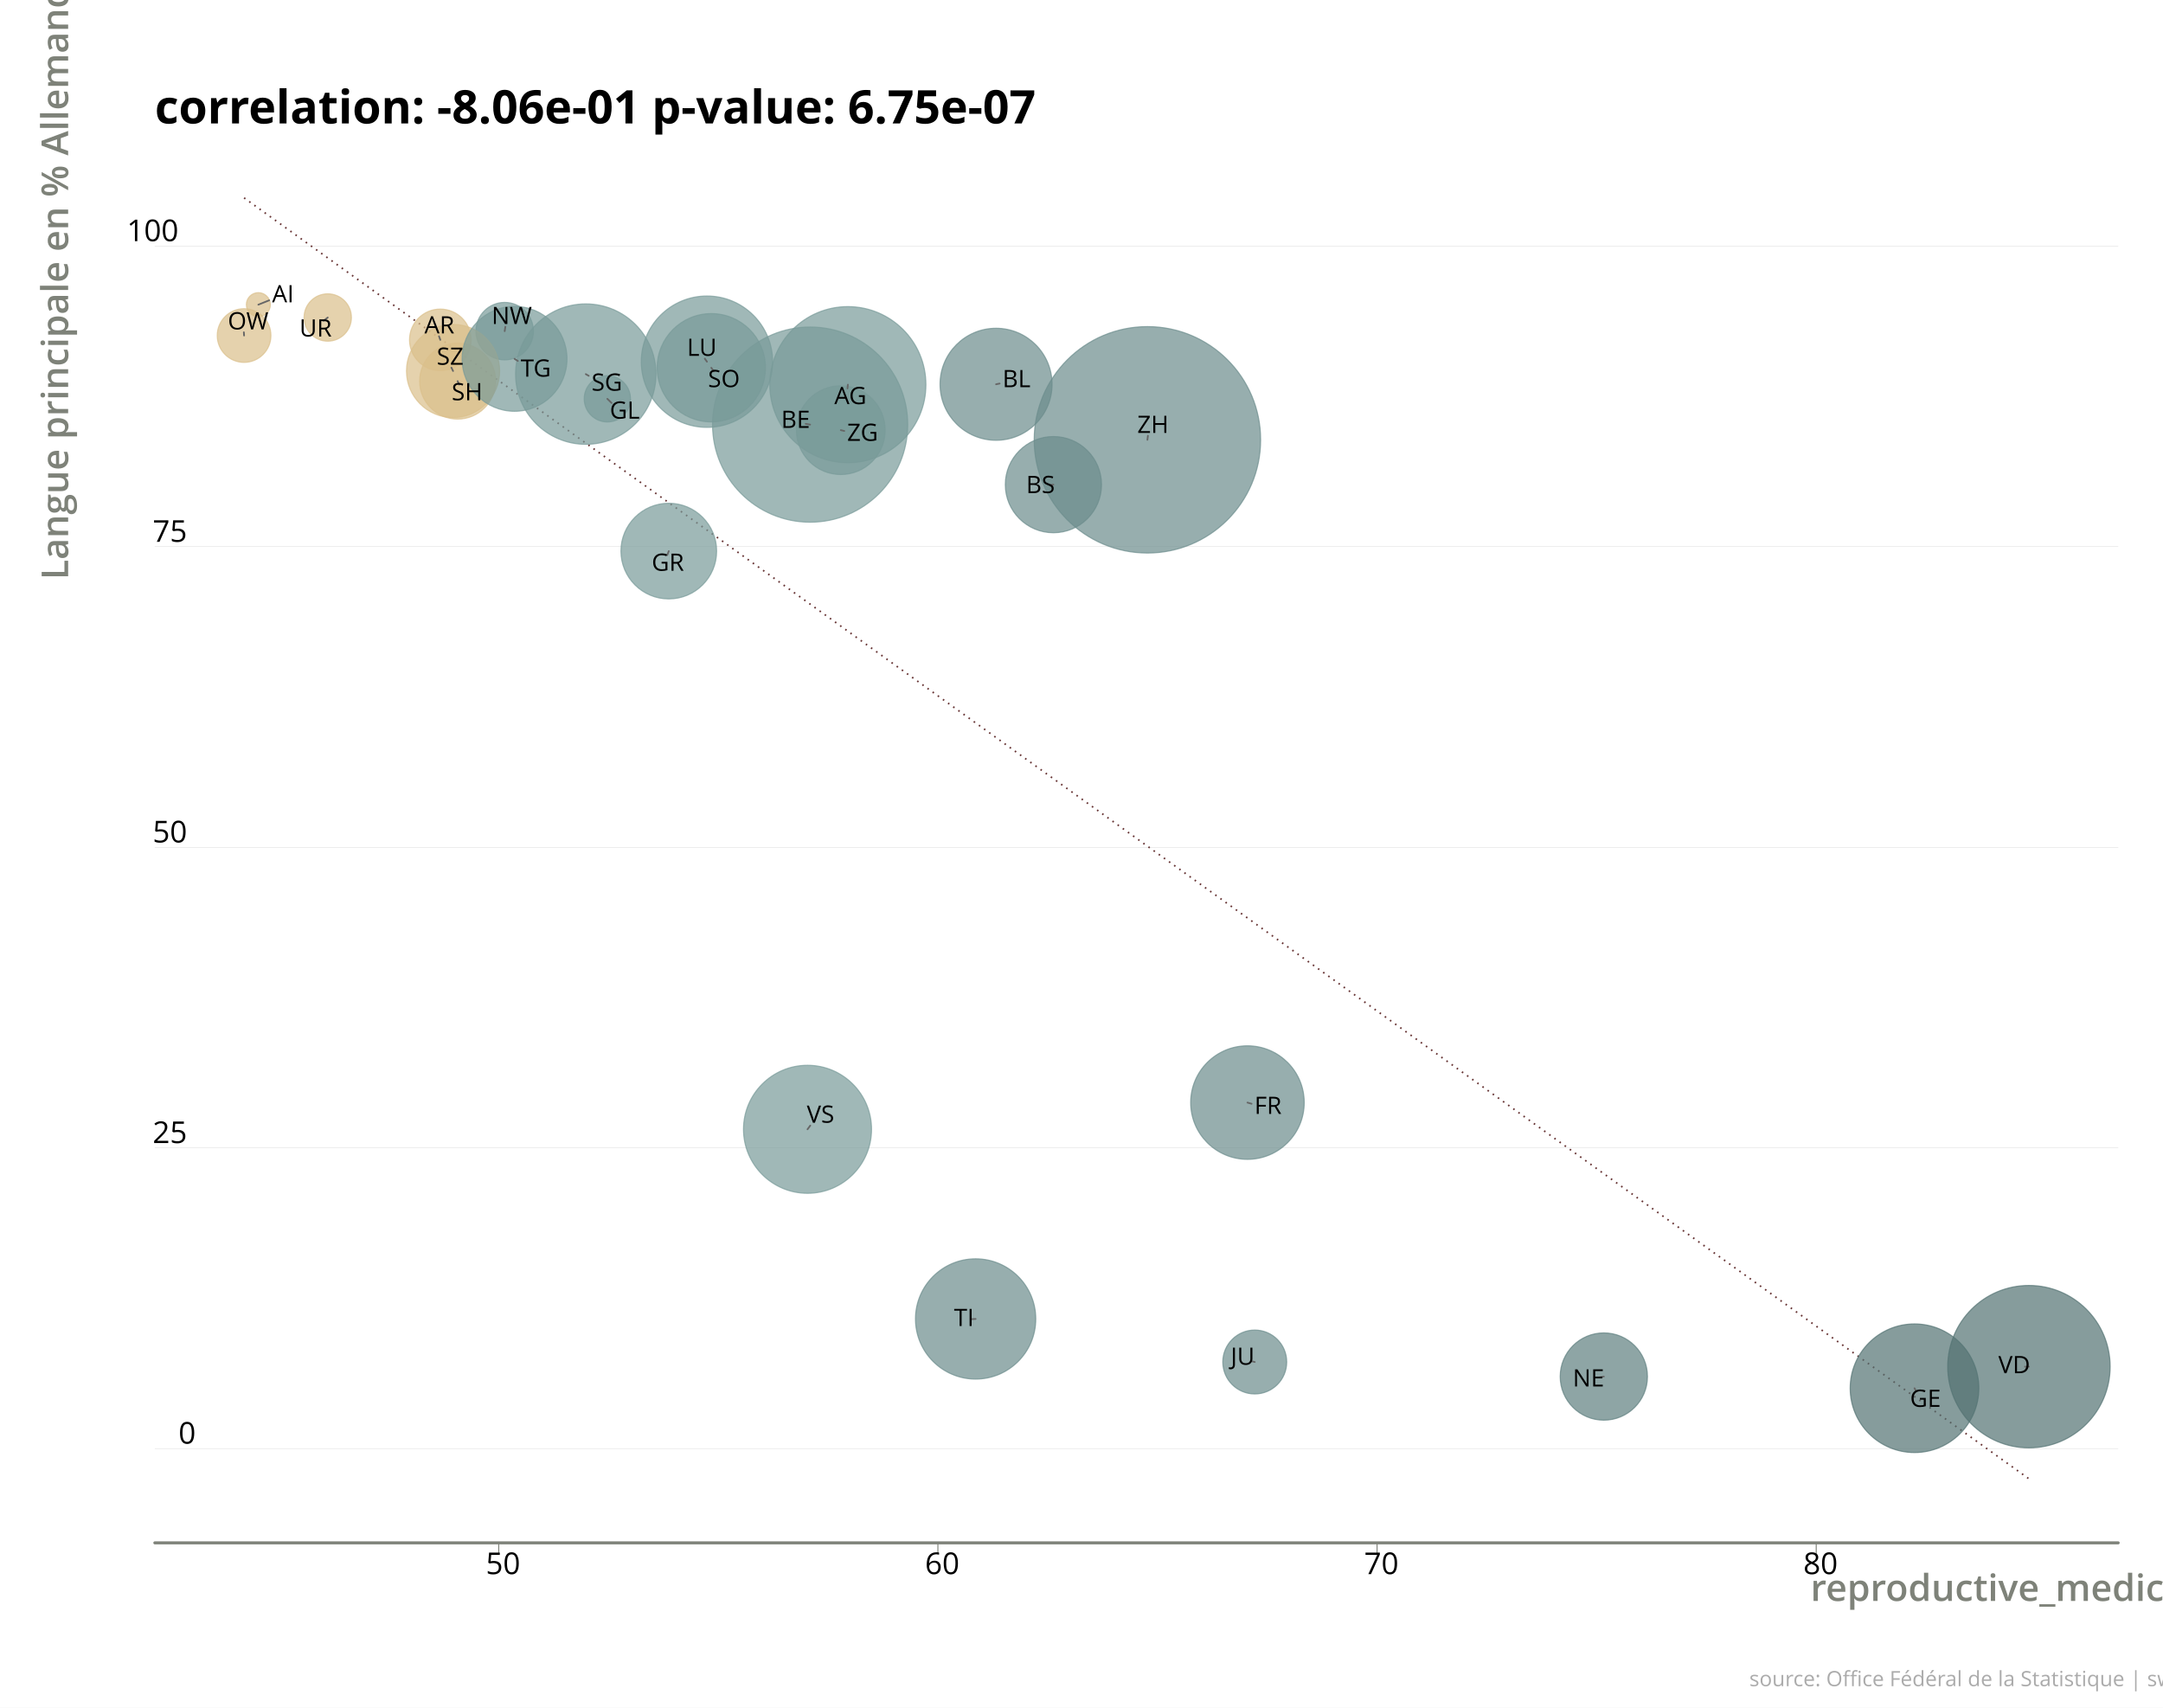
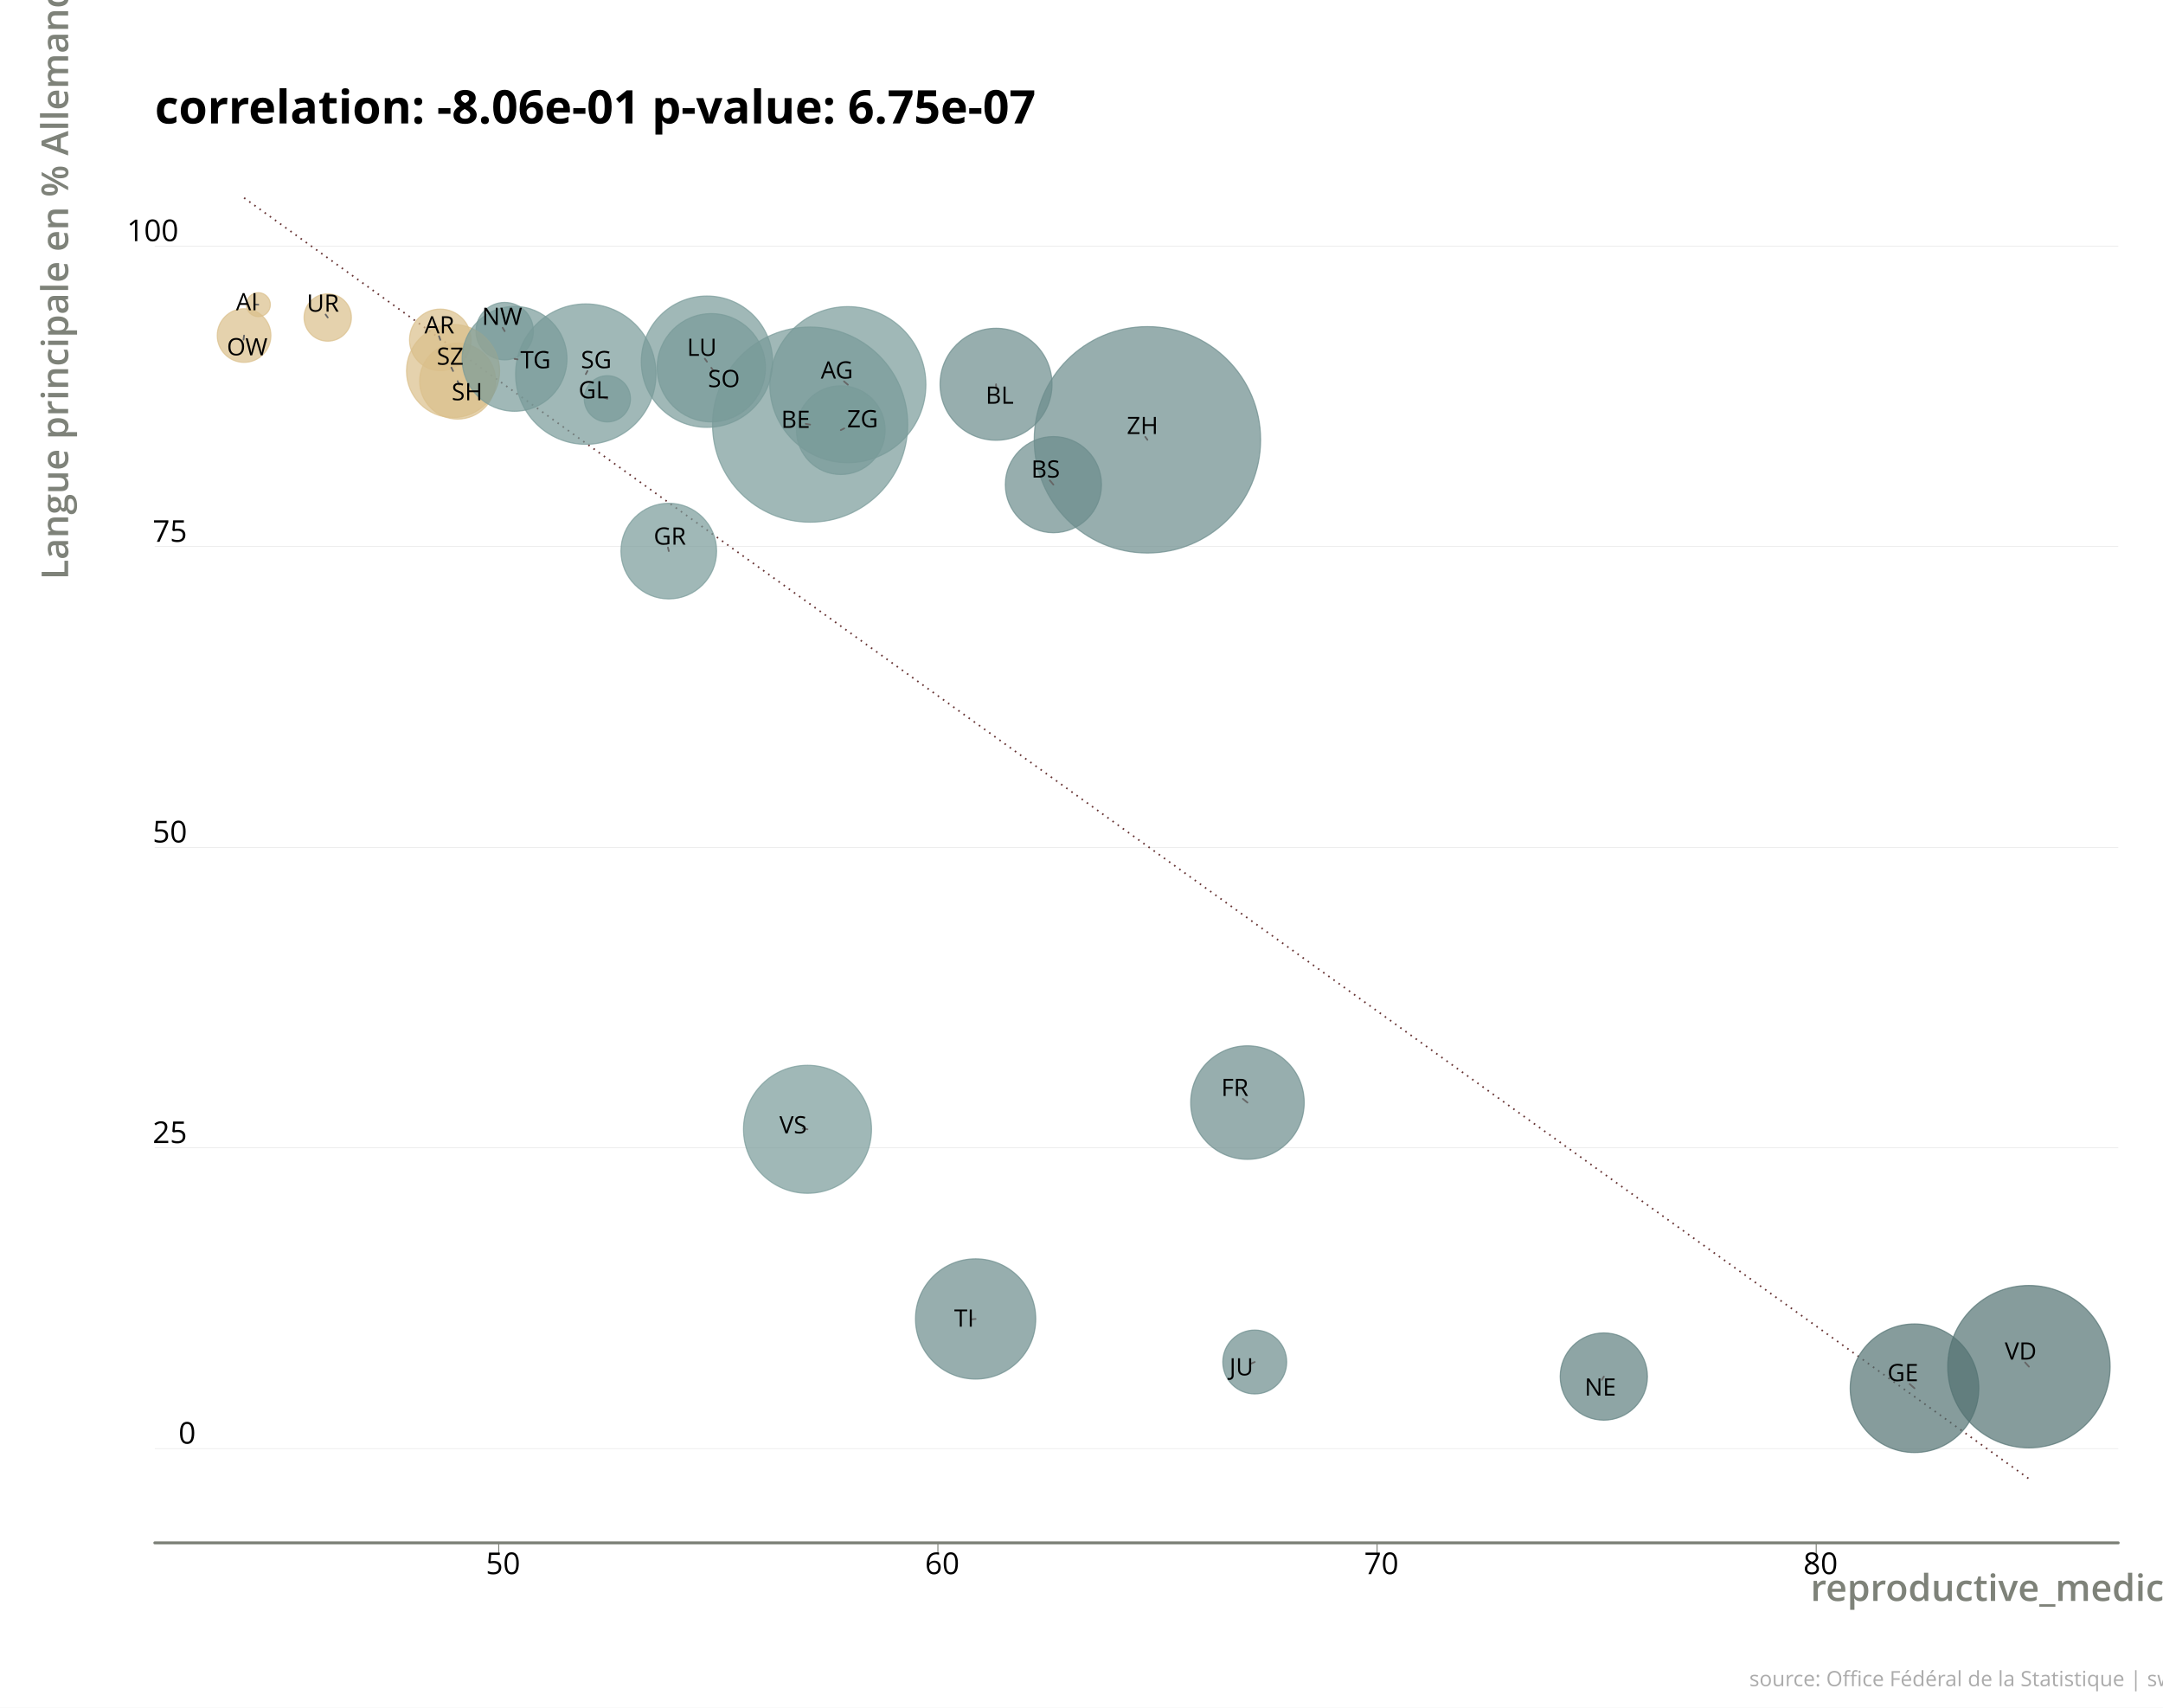
<svg xmlns="http://www.w3.org/2000/svg" viewBox="0 0 1368.00 1080.00">
  <defs>
    <style type="text/css">
    line, polyline, path, rect, circle {
      fill: none;
      stroke: #000000;
      stroke-linecap: round;
      stroke-linejoin: round;
      stroke-miterlimit: 10.00;
    }
  </style>
  </defs>
  <rect width="100%" height="100%" style="stroke: none; fill: #FFFFFF;" />
  <polyline points="97.93,916.08 1339.65,916.08 " style="stroke-width: 0.21; stroke: #D3D3D3;" />
  <polyline points="97.93,725.95 1339.65,725.95 " style="stroke-width: 0.21; stroke: #D3D3D3;" />
  <polyline points="97.93,535.83 1339.65,535.83 " style="stroke-width: 0.21; stroke: #D3D3D3;" />
  <polyline points="97.93,345.71 1339.65,345.71 " style="stroke-width: 0.21; stroke: #D3D3D3;" />
  <polyline points="97.93,155.59 1339.65,155.59 " style="stroke-width: 0.21; stroke: #D3D3D3;" />
  <polyline points="154.37,125.15 168.66,135.40 182.95,145.65 197.24,155.91 211.53,166.16 225.82,176.42 240.11,186.67 254.40,196.93 268.68,207.18 282.97,217.43 297.26,227.69 311.55,237.94 325.84,248.20 340.13,258.45 354.42,268.70 368.71,278.96 383.00,289.21 397.29,299.47 411.58,309.72 425.86,319.98 440.15,330.23 454.44,340.48 468.73,350.74 483.02,360.99 497.31,371.25 511.60,381.50 525.89,391.75 540.18,402.01 554.47,412.26 568.76,422.52 583.05,432.77 597.33,443.03 611.62,453.28 625.91,463.53 640.20,473.79 654.49,484.04 668.78,494.30 683.07,504.55 697.36,514.80 711.65,525.06 725.94,535.31 740.23,545.57 754.51,555.82 768.80,566.07 783.09,576.33 797.38,586.58 811.67,596.84 825.96,607.09 840.25,617.35 854.54,627.60 868.83,637.85 883.12,648.11 897.41,658.36 911.69,668.62 925.98,678.87 940.27,689.12 954.56,699.38 968.85,709.63 983.14,719.89 997.43,730.14 1011.72,740.40 1026.01,750.65 1040.30,760.90 1054.59,771.16 1068.87,781.41 1083.16,791.67 1097.45,801.92 1111.74,812.17 1126.03,822.43 1140.32,832.68 1154.61,842.94 1168.90,853.19 1183.19,863.45 1197.48,873.70 1211.77,883.95 1226.06,894.21 1240.34,904.46 1254.63,914.72 1268.92,924.97 1283.21,935.22 " style="stroke-width: 1.07; stroke: #663333; stroke-dasharray: 1,3; stroke-linecap: butt;" />
  <circle cx="536.23" cy="243.27" r="37.02pt" style="stroke-width: 0.71; stroke: #789A99; stroke-opacity: 0.70; fill: #789A99; fill-opacity: 0.70;" />
  <circle cx="163.40" cy="192.67" r="5.69pt" style="stroke-width: 0.71; stroke: #DBBF8B; stroke-opacity: 0.70; fill: #DBBF8B; fill-opacity: 0.70;" />
  <circle cx="278.47" cy="214.94" r="14.60pt" style="stroke-width: 0.71; stroke: #DBBF8B; stroke-opacity: 0.70; fill: #DBBF8B; fill-opacity: 0.70;" />
  <circle cx="512.37" cy="268.53" r="46.29pt" style="stroke-width: 0.71; stroke: #789A99; stroke-opacity: 0.70; fill: #789A99; fill-opacity: 0.70;" />
  <circle cx="629.96" cy="243.02" r="26.56pt" style="stroke-width: 0.71; stroke: #6C8C8C; stroke-opacity: 0.70; fill: #6C8C8C; fill-opacity: 0.70;" />
  <circle cx="666.24" cy="306.50" r="22.81pt" style="stroke-width: 0.71; stroke: #6C8C8C; stroke-opacity: 0.70; fill: #6C8C8C; fill-opacity: 0.70;" />
  <circle cx="788.96" cy="697.29" r="26.92pt" style="stroke-width: 0.71; stroke: #6C8C8C; stroke-opacity: 0.70; fill: #6C8C8C; fill-opacity: 0.70;" />
  <circle cx="1210.84" cy="877.95" r="30.50pt" style="stroke-width: 0.71; stroke: #537373; stroke-opacity: 0.70; fill: #537373; fill-opacity: 0.70;" />
  <circle cx="384.12" cy="252.22" r="10.97pt" style="stroke-width: 0.71; stroke: #789A99; stroke-opacity: 0.70; fill: #789A99; fill-opacity: 0.70;" />
  <circle cx="422.98" cy="348.52" r="22.69pt" style="stroke-width: 0.71; stroke: #789A99; stroke-opacity: 0.70; fill: #789A99; fill-opacity: 0.70;" />
  <circle cx="793.58" cy="861.36" r="15.15pt" style="stroke-width: 0.71; stroke: #6C8C8C; stroke-opacity: 0.70; fill: #6C8C8C; fill-opacity: 0.70;" />
  <circle cx="447.12" cy="228.74" r="31.15pt" style="stroke-width: 0.71; stroke: #789A99; stroke-opacity: 0.70; fill: #789A99; fill-opacity: 0.70;" />
  <circle cx="1014.35" cy="870.55" r="20.69pt" style="stroke-width: 0.71; stroke: #5F7F7F; stroke-opacity: 0.70; fill: #5F7F7F; fill-opacity: 0.70;" />
  <circle cx="319.19" cy="209.42" r="13.63pt" style="stroke-width: 0.71; stroke: #789A99; stroke-opacity: 0.70; fill: #789A99; fill-opacity: 0.70;" />
  <circle cx="154.37" cy="212.20" r="12.73pt" style="stroke-width: 0.71; stroke: #DBBF8B; stroke-opacity: 0.70; fill: #DBBF8B; fill-opacity: 0.70;" />
  <circle cx="370.49" cy="236.60" r="33.30pt" style="stroke-width: 0.71; stroke: #789A99; stroke-opacity: 0.70; fill: #789A99; fill-opacity: 0.70;" />
  <circle cx="289.44" cy="241.03" r="18.02pt" style="stroke-width: 0.71; stroke: #DBBF8B; stroke-opacity: 0.70; fill: #DBBF8B; fill-opacity: 0.70;" />
  <circle cx="449.87" cy="232.57" r="25.68pt" style="stroke-width: 0.71; stroke: #789A99; stroke-opacity: 0.70; fill: #789A99; fill-opacity: 0.70;" />
  <circle cx="286.54" cy="234.63" r="22.09pt" style="stroke-width: 0.71; stroke: #DBBF8B; stroke-opacity: 0.70; fill: #DBBF8B; fill-opacity: 0.70;" />
  <circle cx="325.43" cy="226.94" r="24.87pt" style="stroke-width: 0.71; stroke: #789A99; stroke-opacity: 0.70; fill: #789A99; fill-opacity: 0.70;" />
  <circle cx="617.04" cy="834.13" r="28.52pt" style="stroke-width: 0.71; stroke: #6C8C8C; stroke-opacity: 0.70; fill: #6C8C8C; fill-opacity: 0.70;" />
  <circle cx="207.28" cy="200.79" r="11.23pt" style="stroke-width: 0.71; stroke: #DBBF8B; stroke-opacity: 0.70; fill: #DBBF8B; fill-opacity: 0.70;" />
  <circle cx="1283.21" cy="864.30" r="38.51pt" style="stroke-width: 0.71; stroke: #537373; stroke-opacity: 0.70; fill: #537373; fill-opacity: 0.70;" />
  <circle cx="510.72" cy="714.19" r="30.36pt" style="stroke-width: 0.71; stroke: #789A99; stroke-opacity: 0.70; fill: #789A99; fill-opacity: 0.70;" />
  <circle cx="531.77" cy="272.03" r="21.05pt" style="stroke-width: 0.71; stroke: #789A99; stroke-opacity: 0.70; fill: #789A99; fill-opacity: 0.70;" />
  <circle cx="725.69" cy="278.15" r="53.70pt" style="stroke-width: 0.71; stroke: #6C8C8C; stroke-opacity: 0.70; fill: #6C8C8C; fill-opacity: 0.70;" />
-   <line x1="536.00" y1="245.67" x2="536.23" y2="243.27" style="stroke-width: 1.07; stroke: #666666;" />
-   <text x="527.67" y="255.59" style="font-size: 11.38pt; font-family: Open Sans;">AG</text>
-   <line x1="170.25" y1="189.93" x2="163.40" y2="192.67" style="stroke-width: 1.07; stroke: #666666;" />
-   <text x="172.05" y="191.20" style="font-size: 11.38pt; font-family: Open Sans;">AI</text>
-   <line x1="277.65" y1="212.67" x2="278.47" y2="214.94" style="stroke-width: 1.07; stroke: #666666;" />
-   <text x="268.42" y="210.87" style="font-size: 11.38pt; font-family: Open Sans;">AR</text>
+   <line x1="533.80" y1="241.21" x2="536.23" y2="243.27" style="stroke-width: 1.07; stroke: #666666;" />
+   <text x="519.12" y="239.41" style="font-size: 11.38pt; font-family: Open Sans;">AG</text>
+   <line x1="161.41" y1="192.56" x2="163.40" y2="192.67" style="stroke-width: 1.07; stroke: #666666;" />
+   <text x="149.23" y="196.23" style="font-size: 11.38pt; font-family: Open Sans;">AI</text>
+   <line x1="277.65" y1="212.66" x2="278.47" y2="214.94" style="stroke-width: 1.07; stroke: #666666;" />
+   <text x="268.42" y="210.86" style="font-size: 11.38pt; font-family: Open Sans;">AR</text>
  <line x1="509.55" y1="268.04" x2="512.37" y2="268.53" style="stroke-width: 1.07; stroke: #666666;" />
-   <text x="494.04" y="270.60" style="font-size: 11.38pt; font-family: Open Sans;">BE</text>
-   <line x1="632.24" y1="242.55" x2="629.96" y2="243.02" style="stroke-width: 1.07; stroke: #666666;" />
-   <text x="634.04" y="244.85" style="font-size: 11.38pt; font-family: Open Sans;">BL</text>
-   <line x1="664.39" y1="306.72" x2="666.24" y2="306.50" style="stroke-width: 1.07; stroke: #666666;" />
-   <text x="648.97" y="311.82" style="font-size: 11.38pt; font-family: Open Sans;">BS</text>
-   <line x1="791.56" y1="698.04" x2="788.96" y2="697.29" style="stroke-width: 1.07; stroke: #666666;" />
-   <text x="793.36" y="704.47" style="font-size: 11.38pt; font-family: Open Sans;">FR</text>
-   <line x1="1211.91" y1="879.79" x2="1210.84" y2="877.95" style="stroke-width: 1.07; stroke: #666666;" />
-   <text x="1208.02" y="889.72" style="font-size: 11.38pt; font-family: Open Sans;">GE</text>
-   <line x1="386.80" y1="254.85" x2="384.12" y2="252.22" style="stroke-width: 1.07; stroke: #666666;" />
-   <text x="385.67" y="264.77" style="font-size: 11.38pt; font-family: Open Sans;">GL</text>
-   <line x1="422.04" y1="351.05" x2="422.98" y2="348.52" style="stroke-width: 1.07; stroke: #666666;" />
-   <text x="412.18" y="360.97" style="font-size: 11.38pt; font-family: Open Sans;">GR</text>
-   <line x1="791.48" y1="860.85" x2="793.58" y2="861.36" style="stroke-width: 1.07; stroke: #666666;" />
-   <text x="778.36" y="863.10" style="font-size: 11.38pt; font-family: Open Sans;">JU</text>
-   <line x1="445.76" y1="226.83" x2="447.12" y2="228.74" style="stroke-width: 1.07; stroke: #666666;" />
-   <text x="434.51" y="225.03" style="font-size: 11.38pt; font-family: Open Sans;">LU</text>
-   <line x1="1011.42" y1="871.08" x2="1014.35" y2="870.55" style="stroke-width: 1.07; stroke: #666666;" />
-   <text x="994.71" y="876.82" style="font-size: 11.38pt; font-family: Open Sans;">NE</text>
-   <line x1="319.60" y1="206.72" x2="319.19" y2="209.42" style="stroke-width: 1.07; stroke: #666666;" />
-   <text x="310.93" y="204.92" style="font-size: 11.38pt; font-family: Open Sans;">NW</text>
-   <line x1="154.22" y1="210.13" x2="154.37" y2="212.20" style="stroke-width: 1.07; stroke: #666666;" />
-   <text x="144.09" y="208.33" style="font-size: 11.38pt; font-family: Open Sans;">OW</text>
-   <line x1="372.34" y1="237.68" x2="370.49" y2="236.60" style="stroke-width: 1.07; stroke: #666666;" />
-   <text x="374.14" y="247.08" style="font-size: 11.38pt; font-family: Open Sans;">SG</text>
-   <line x1="290.40" y1="243.21" x2="289.44" y2="241.03" style="stroke-width: 1.07; stroke: #666666;" />
+   <text x="494.05" y="270.60" style="font-size: 11.38pt; font-family: Open Sans;">BE</text>
+   <line x1="629.98" y1="245.39" x2="629.96" y2="243.02" style="stroke-width: 1.07; stroke: #666666;" />
+   <text x="623.39" y="255.31" style="font-size: 11.38pt; font-family: Open Sans;">BL</text>
+   <line x1="663.98" y1="303.83" x2="666.24" y2="306.50" style="stroke-width: 1.07; stroke: #666666;" />
+   <text x="652.22" y="302.03" style="font-size: 11.38pt; font-family: Open Sans;">BS</text>
+   <line x1="786.05" y1="694.93" x2="788.96" y2="697.29" style="stroke-width: 1.07; stroke: #666666;" />
+   <text x="772.39" y="693.13" style="font-size: 11.38pt; font-family: Open Sans;">FR</text>
+   <line x1="1207.77" y1="875.28" x2="1210.84" y2="877.95" style="stroke-width: 1.07; stroke: #666666;" />
+   <text x="1193.74" y="873.48" style="font-size: 11.38pt; font-family: Open Sans;">GE</text>
+   <line x1="381.91" y1="251.35" x2="384.12" y2="252.22" style="stroke-width: 1.07; stroke: #666666;" />
+   <text x="365.91" y="251.91" style="font-size: 11.38pt; font-family: Open Sans;">GL</text>
+   <line x1="422.45" y1="346.24" x2="422.98" y2="348.52" style="stroke-width: 1.07; stroke: #666666;" />
+   <text x="413.43" y="344.44" style="font-size: 11.38pt; font-family: Open Sans;">GR</text>
+   <line x1="790.69" y1="862.59" x2="793.58" y2="861.36" style="stroke-width: 1.07; stroke: #666666;" />
+   <text x="777.57" y="869.82" style="font-size: 11.38pt; font-family: Open Sans;">JU</text>
+   <line x1="445.77" y1="226.84" x2="447.12" y2="228.74" style="stroke-width: 1.07; stroke: #666666;" />
+   <text x="434.51" y="225.04" style="font-size: 11.38pt; font-family: Open Sans;">LU</text>
+   <line x1="1013.10" y1="872.67" x2="1014.35" y2="870.55" style="stroke-width: 1.07; stroke: #666666;" />
+   <text x="1002.20" y="882.59" style="font-size: 11.38pt; font-family: Open Sans;">NE</text>
+   <line x1="317.89" y1="207.26" x2="319.19" y2="209.42" style="stroke-width: 1.07; stroke: #666666;" />
+   <text x="304.81" y="205.46" style="font-size: 11.38pt; font-family: Open Sans;">NW</text>
+   <line x1="154.01" y1="214.80" x2="154.37" y2="212.20" style="stroke-width: 1.07; stroke: #666666;" />
+   <text x="143.49" y="224.73" style="font-size: 11.38pt; font-family: Open Sans;">OW</text>
+   <line x1="371.54" y1="234.65" x2="370.49" y2="236.60" style="stroke-width: 1.07; stroke: #666666;" />
+   <text x="367.41" y="232.85" style="font-size: 11.38pt; font-family: Open Sans;">SG</text>
+   <line x1="290.40" y1="243.20" x2="289.44" y2="241.03" style="stroke-width: 1.07; stroke: #666666;" />
  <text x="285.67" y="253.13" style="font-size: 11.38pt; font-family: Open Sans;">SH</text>
  <line x1="451.43" y1="234.91" x2="449.87" y2="232.57" style="stroke-width: 1.07; stroke: #666666;" />
  <text x="447.80" y="244.83" style="font-size: 11.38pt; font-family: Open Sans;">SO</text>
  <line x1="285.48" y1="232.48" x2="286.54" y2="234.63" style="stroke-width: 1.07; stroke: #666666;" />
  <text x="276.23" y="230.68" style="font-size: 11.38pt; font-family: Open Sans;">SZ</text>
-   <line x1="327.50" y1="228.28" x2="325.43" y2="226.94" style="stroke-width: 1.07; stroke: #666666;" />
-   <text x="329.29" y="238.20" style="font-size: 11.38pt; font-family: Open Sans;">TG</text>
-   <line x1="614.62" y1="834.24" x2="617.04" y2="834.13" style="stroke-width: 1.07; stroke: #666666;" />
-   <text x="603.35" y="838.60" style="font-size: 11.38pt; font-family: Open Sans;">TI</text>
-   <line x1="204.59" y1="202.89" x2="207.28" y2="200.79" style="stroke-width: 1.07; stroke: #666666;" />
-   <text x="189.39" y="212.82" style="font-size: 11.38pt; font-family: Open Sans;">UR</text>
-   <line x1="1280.74" y1="864.31" x2="1283.21" y2="864.30" style="stroke-width: 1.07; stroke: #666666;" />
-   <text x="1263.87" y="868.43" style="font-size: 11.38pt; font-family: Open Sans;">VD</text>
-   <line x1="512.46" y1="711.83" x2="510.72" y2="714.19" style="stroke-width: 1.07; stroke: #666666;" />
-   <text x="510.27" y="710.03" style="font-size: 11.38pt; font-family: Open Sans;">VS</text>
-   <line x1="533.96" y1="272.55" x2="531.77" y2="272.03" style="stroke-width: 1.07; stroke: #666666;" />
-   <text x="535.76" y="278.82" style="font-size: 11.38pt; font-family: Open Sans;">ZG</text>
-   <line x1="726.00" y1="275.59" x2="725.69" y2="278.15" style="stroke-width: 1.07; stroke: #666666;" />
-   <text x="719.27" y="273.79" style="font-size: 11.38pt; font-family: Open Sans;">ZH</text>
+   <line x1="327.33" y1="227.27" x2="325.43" y2="226.94" style="stroke-width: 1.07; stroke: #666666;" />
+   <text x="329.13" y="232.91" style="font-size: 11.38pt; font-family: Open Sans;">TG</text>
+   <line x1="614.73" y1="834.34" x2="617.04" y2="834.13" style="stroke-width: 1.07; stroke: #666666;" />
+   <text x="603.46" y="839.00" style="font-size: 11.38pt; font-family: Open Sans;">TI</text>
+   <line x1="205.92" y1="198.91" x2="207.28" y2="200.79" style="stroke-width: 1.07; stroke: #666666;" />
+   <text x="194.01" y="197.11" style="font-size: 11.38pt; font-family: Open Sans;">UR</text>
+   <line x1="1280.80" y1="861.64" x2="1283.21" y2="864.30" style="stroke-width: 1.07; stroke: #666666;" />
+   <text x="1267.95" y="859.84" style="font-size: 11.38pt; font-family: Open Sans;">VD</text>
+   <line x1="507.76" y1="713.80" x2="510.72" y2="714.19" style="stroke-width: 1.07; stroke: #666666;" />
+   <text x="492.94" y="716.77" style="font-size: 11.38pt; font-family: Open Sans;">VS</text>
+   <line x1="533.95" y1="270.90" x2="531.77" y2="272.03" style="stroke-width: 1.07; stroke: #666666;" />
+   <text x="535.75" y="270.23" style="font-size: 11.38pt; font-family: Open Sans;">ZG</text>
+   <line x1="724.34" y1="276.29" x2="725.69" y2="278.15" style="stroke-width: 1.07; stroke: #666666;" />
+   <text x="712.64" y="274.49" style="font-size: 11.38pt; font-family: Open Sans;">ZH</text>
  <text x="112.90" y="913.01" style="font-size: 14.30pt; font-family: Open Sans;">0</text>
  <text x="96.54" y="722.89" style="font-size: 14.30pt; font-family: Open Sans;">25</text>
  <text x="96.54" y="532.77" style="font-size: 14.30pt; font-family: Open Sans;">50</text>
  <text x="96.54" y="342.65" style="font-size: 14.30pt; font-family: Open Sans;">75</text>
  <text x="80.19" y="152.53" style="font-size: 14.30pt; font-family: Open Sans;">100</text>
  <polyline points="97.93,975.73 1339.65,975.73 " style="stroke-width: 1.92; stroke: #7E8279;" />
  <polyline points="315.43,983.10 315.43,975.73 " style="stroke-width: 0.64; stroke: #7E8279; stroke-linecap: butt;" />
  <polyline points="593.18,983.10 593.18,975.73 " style="stroke-width: 0.64; stroke: #7E8279; stroke-linecap: butt;" />
  <polyline points="870.93,983.10 870.93,975.73 " style="stroke-width: 0.64; stroke: #7E8279; stroke-linecap: butt;" />
  <polyline points="1148.68,983.10 1148.68,975.73 " style="stroke-width: 0.64; stroke: #7E8279; stroke-linecap: butt;" />
  <text x="307.25" y="995.50" style="font-size: 14.30pt; font-family: Open Sans;">50</text>
  <text x="585.00" y="995.50" style="font-size: 14.30pt; font-family: Open Sans;">60</text>
  <text x="862.75" y="995.50" style="font-size: 14.30pt; font-family: Open Sans;">70</text>
  <text x="1140.50" y="995.50" style="font-size: 14.30pt; font-family: Open Sans;">80</text>
  <text x="1145.06" y="1012.45" style="font-size: 17.60pt; fill: #7E8279; font-family: Open Sans Semibold;">reproductive_medicine</text>
  <text transform="translate(43.10,366.67) rotate(-90)" style="font-size: 17.60pt; fill: #7E8279; font-family: Open Sans Semibold;">Langue principale en % Allemand</text>
  <text x="97.93" y="78.07" style="font-size: 22.00pt; font-weight: bold; font-family: Open Sans;">correlation: -8.06e-01   p-value:  6.75e-07</text>
  <text x="1106.37" y="1066.38" style="font-size: 10.00pt; fill: #737373; fill-opacity: 0.60; font-family: Open Sans;">source: Office Fédéral de la Statistique | swissinfo.ch </text>
</svg>
